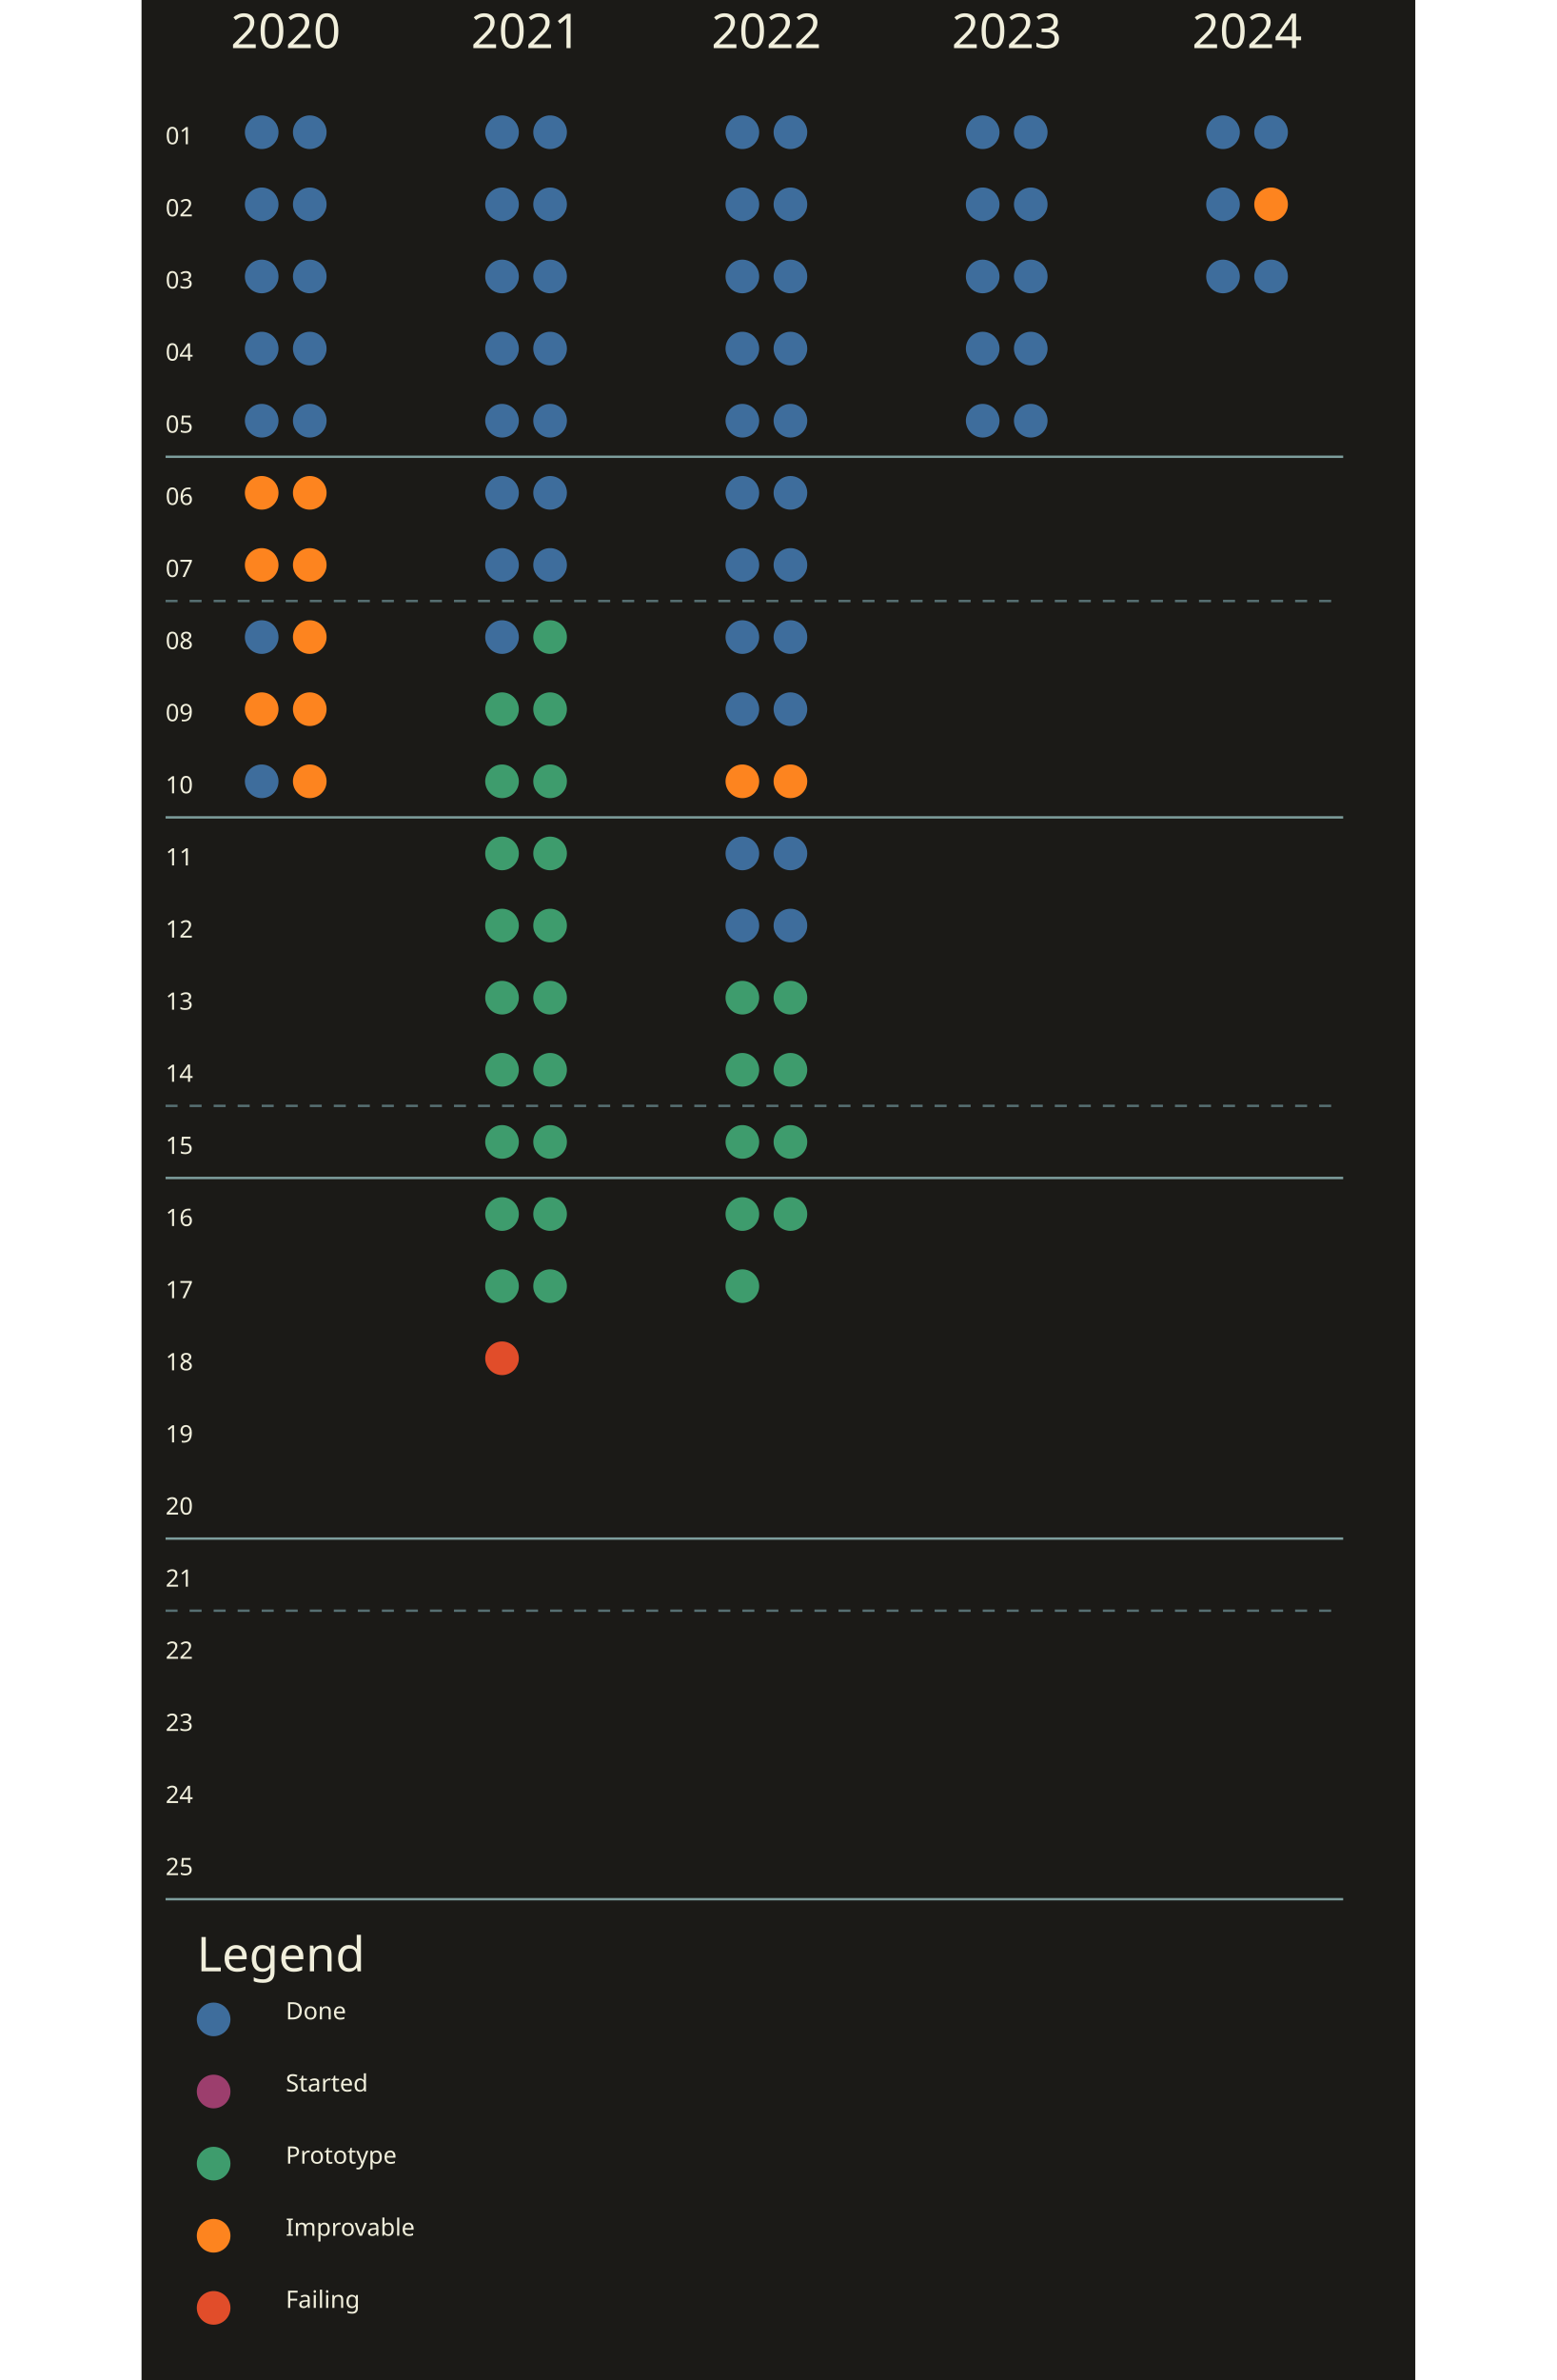
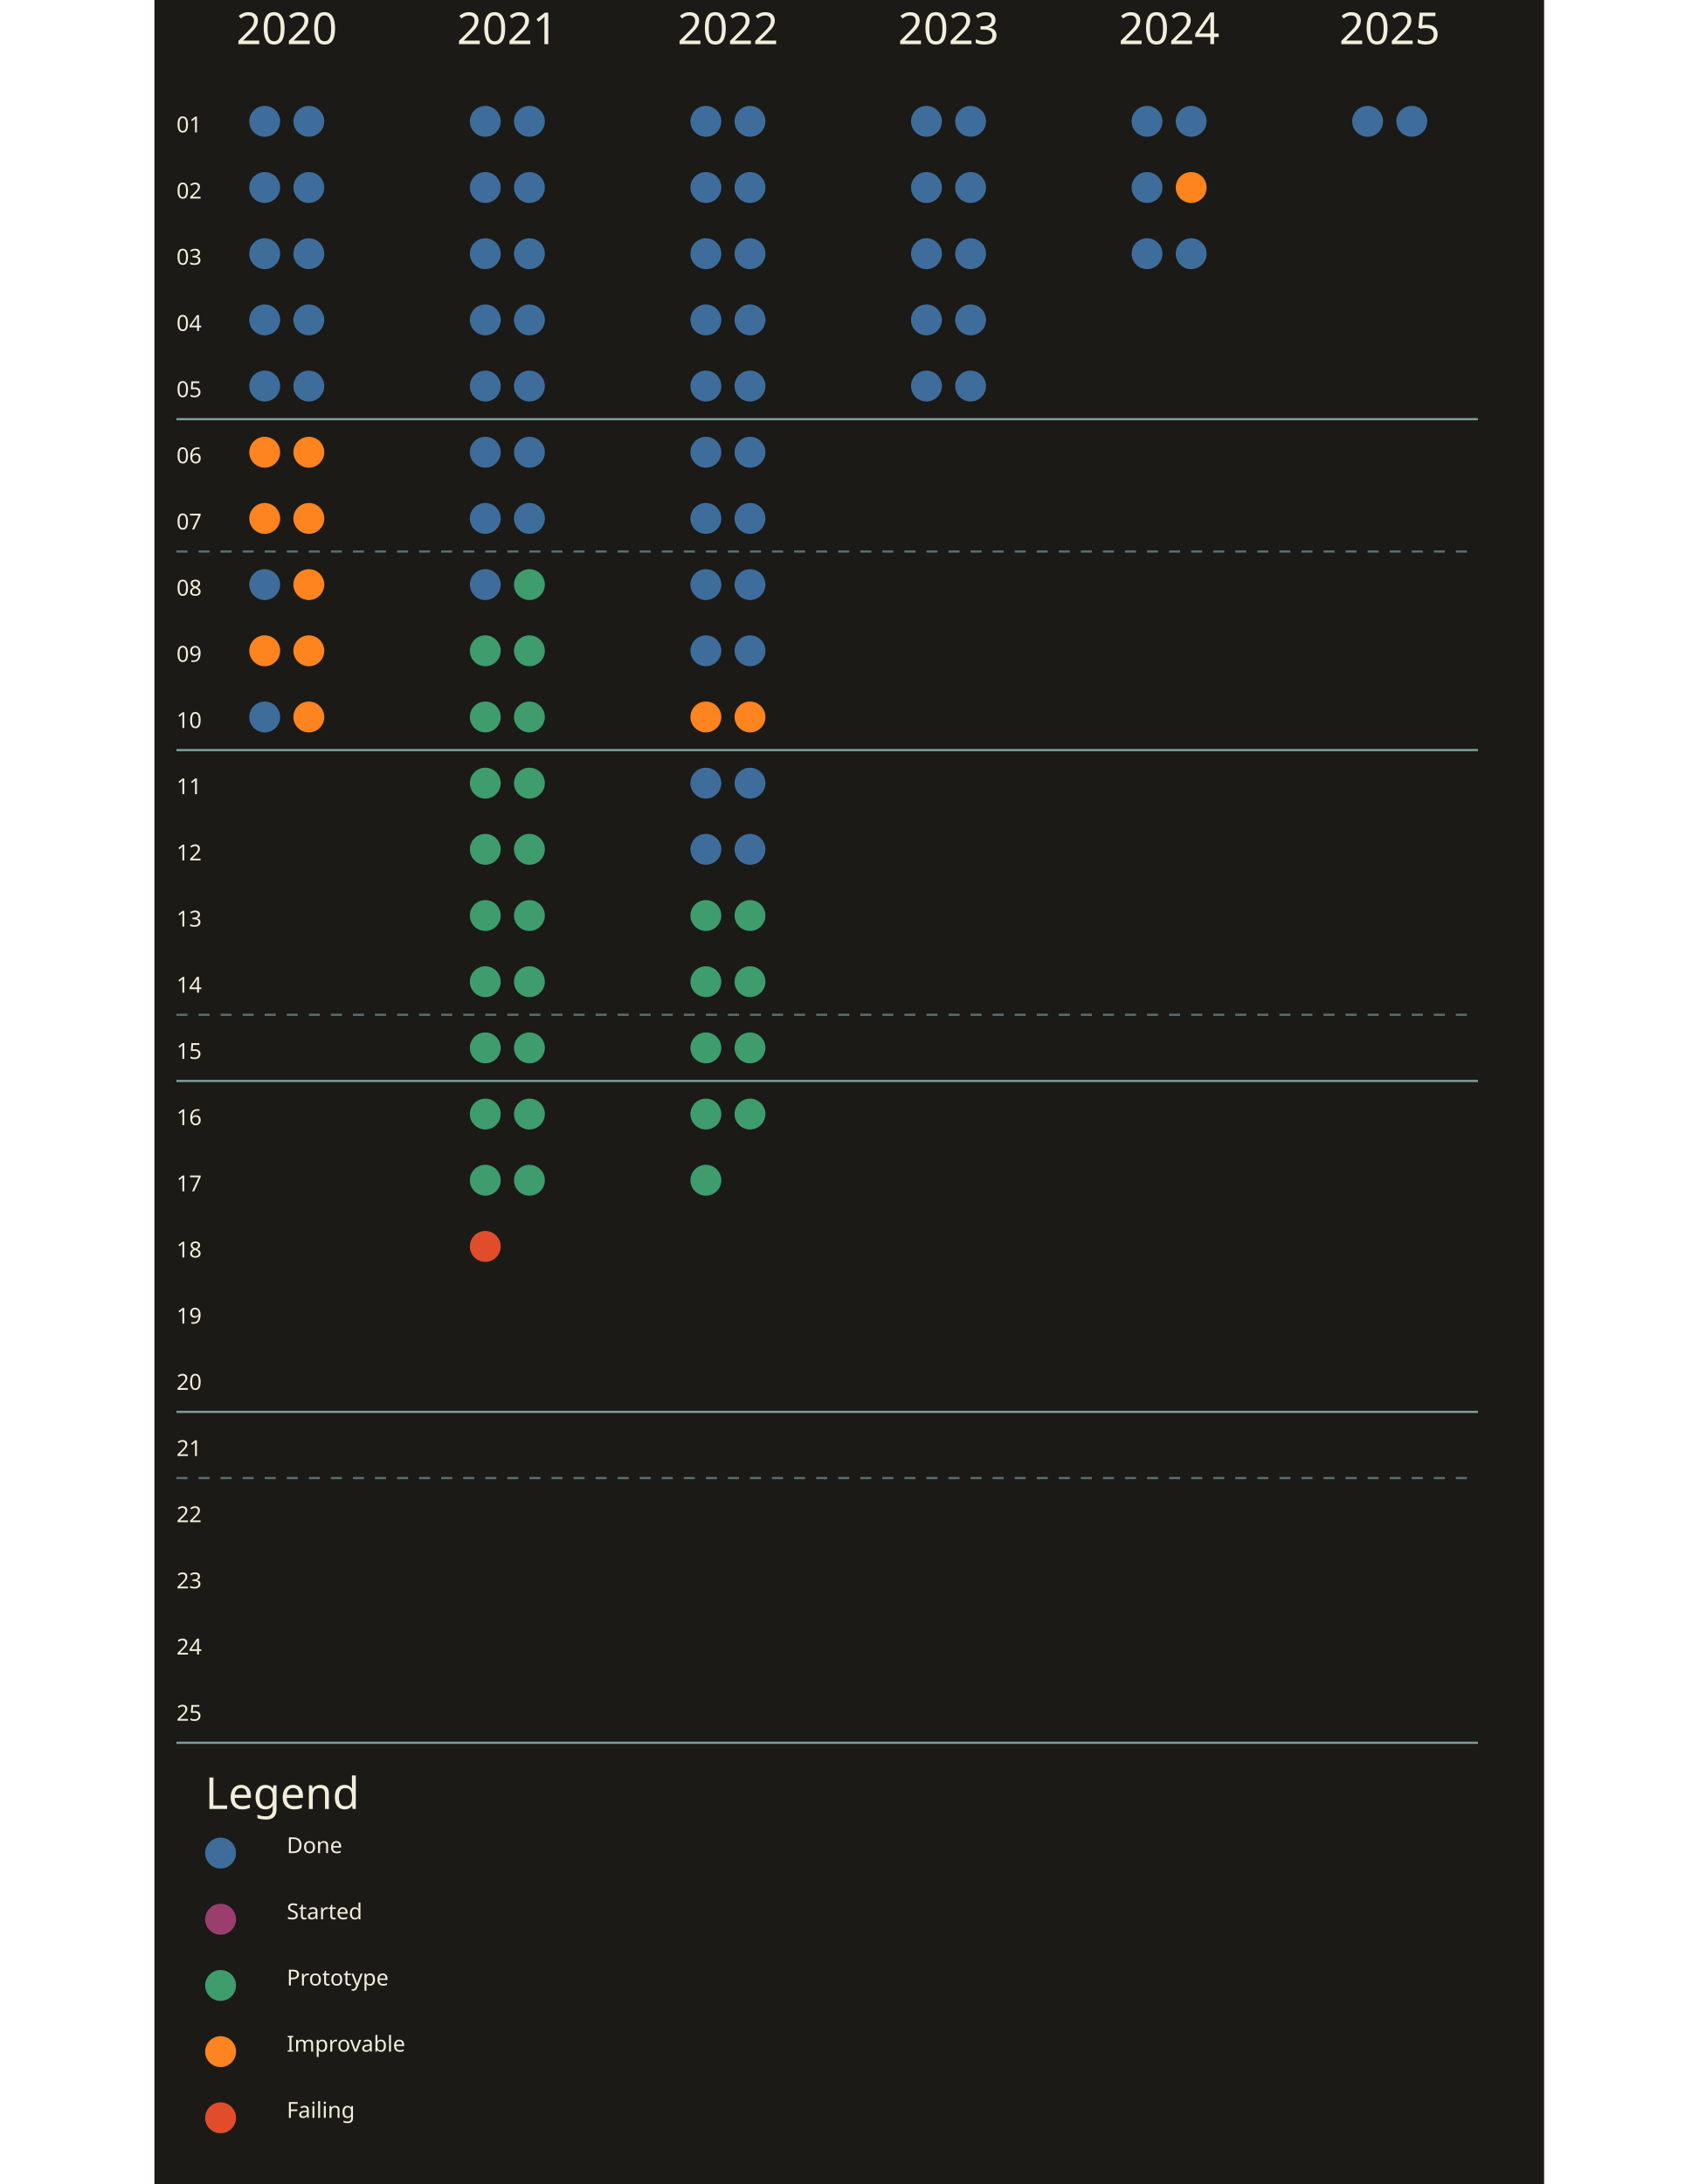
- <svg xmlns="http://www.w3.org/2000/svg" height="810" style="font-family: 'Recursive', sans-serif;" viewBox="0 0 530 990" width="530">
+ <svg xmlns="http://www.w3.org/2000/svg" height="810" style="font-family: 'Recursive', sans-serif;" viewBox="0 0 630 990" width="630">
  <defs>
    <style>
@font-face {
    font-family: 'Recursive';
    src: url('https://fonts.googleapis.com/css2?family=Recursive:wght,CASL@500,1&amp;display=swap');
  }
</style>
  </defs>
  <rect fill="#1b1a17" height="100%" width="100%" />
  <text fill="#F1EFDC" font-size="20" text-anchor="middle" x="60" y="20">
2020
</text>
  <circle cx="50" cy="55" fill="#3e6d9c" r="7" />
  <circle cx="70" cy="55" fill="#3e6d9c" r="7" />
  <circle cx="50" cy="85" fill="#3e6d9c" r="7" />
  <circle cx="70" cy="85" fill="#3e6d9c" r="7" />
  <circle cx="50" cy="115" fill="#3e6d9c" r="7" />
  <circle cx="70" cy="115" fill="#3e6d9c" r="7" />
  <circle cx="50" cy="145" fill="#3e6d9c" r="7" />
  <circle cx="70" cy="145" fill="#3e6d9c" r="7" />
  <circle cx="50" cy="175" fill="#3e6d9c" r="7" />
  <circle cx="70" cy="175" fill="#3e6d9c" r="7" />
  <circle cx="50" cy="205" fill="#fd841f" r="7" />
  <circle cx="70" cy="205" fill="#fd841f" r="7" />
  <circle cx="50" cy="235" fill="#fd841f" r="7" />
  <circle cx="70" cy="235" fill="#fd841f" r="7" />
  <circle cx="50" cy="265" fill="#3e6d9c" r="7" />
  <circle cx="70" cy="265" fill="#fd841f" r="7" />
  <circle cx="50" cy="295" fill="#fd841f" r="7" />
  <circle cx="70" cy="295" fill="#fd841f" r="7" />
  <circle cx="50" cy="325" fill="#3e6d9c" r="7" />
  <circle cx="70" cy="325" fill="#fd841f" r="7" />
  <text fill="#F1EFDC" font-size="20" text-anchor="middle" x="160" y="20">
2021
</text>
  <circle cx="150" cy="55" fill="#3e6d9c" r="7" />
  <circle cx="170" cy="55" fill="#3e6d9c" r="7" />
  <circle cx="150" cy="85" fill="#3e6d9c" r="7" />
  <circle cx="170" cy="85" fill="#3e6d9c" r="7" />
  <circle cx="150" cy="115" fill="#3e6d9c" r="7" />
  <circle cx="170" cy="115" fill="#3e6d9c" r="7" />
  <circle cx="150" cy="145" fill="#3e6d9c" r="7" />
  <circle cx="170" cy="145" fill="#3e6d9c" r="7" />
  <circle cx="150" cy="175" fill="#3e6d9c" r="7" />
  <circle cx="170" cy="175" fill="#3e6d9c" r="7" />
  <circle cx="150" cy="205" fill="#3e6d9c" r="7" />
  <circle cx="170" cy="205" fill="#3e6d9c" r="7" />
  <circle cx="150" cy="235" fill="#3e6d9c" r="7" />
  <circle cx="170" cy="235" fill="#3e6d9c" r="7" />
  <circle cx="150" cy="265" fill="#3e6d9c" r="7" />
  <circle cx="170" cy="265" fill="#3e9c6d" r="7" />
  <circle cx="150" cy="295" fill="#3e9c6d" r="7" />
  <circle cx="170" cy="295" fill="#3e9c6d" r="7" />
  <circle cx="150" cy="325" fill="#3e9c6d" r="7" />
  <circle cx="170" cy="325" fill="#3e9c6d" r="7" />
  <circle cx="150" cy="355" fill="#3e9c6d" r="7" />
  <circle cx="170" cy="355" fill="#3e9c6d" r="7" />
  <circle cx="150" cy="385" fill="#3e9c6d" r="7" />
  <circle cx="170" cy="385" fill="#3e9c6d" r="7" />
  <circle cx="150" cy="415" fill="#3e9c6d" r="7" />
  <circle cx="170" cy="415" fill="#3e9c6d" r="7" />
  <circle cx="150" cy="445" fill="#3e9c6d" r="7" />
  <circle cx="170" cy="445" fill="#3e9c6d" r="7" />
  <circle cx="150" cy="475" fill="#3e9c6d" r="7" />
  <circle cx="170" cy="475" fill="#3e9c6d" r="7" />
  <circle cx="150" cy="505" fill="#3e9c6d" r="7" />
  <circle cx="170" cy="505" fill="#3e9c6d" r="7" />
  <circle cx="150" cy="535" fill="#3e9c6d" r="7" />
  <circle cx="170" cy="535" fill="#3e9c6d" r="7" />
  <circle cx="150" cy="565" fill="#e14d2a" r="7" />
  <text fill="#F1EFDC" font-size="20" text-anchor="middle" x="260" y="20">
2022
</text>
  <circle cx="250" cy="55" fill="#3e6d9c" r="7" />
  <circle cx="270" cy="55" fill="#3e6d9c" r="7" />
  <circle cx="250" cy="85" fill="#3e6d9c" r="7" />
  <circle cx="270" cy="85" fill="#3e6d9c" r="7" />
  <circle cx="250" cy="115" fill="#3e6d9c" r="7" />
  <circle cx="270" cy="115" fill="#3e6d9c" r="7" />
  <circle cx="250" cy="145" fill="#3e6d9c" r="7" />
  <circle cx="270" cy="145" fill="#3e6d9c" r="7" />
  <circle cx="250" cy="175" fill="#3e6d9c" r="7" />
  <circle cx="270" cy="175" fill="#3e6d9c" r="7" />
  <circle cx="250" cy="205" fill="#3e6d9c" r="7" />
  <circle cx="270" cy="205" fill="#3e6d9c" r="7" />
  <circle cx="250" cy="235" fill="#3e6d9c" r="7" />
  <circle cx="270" cy="235" fill="#3e6d9c" r="7" />
  <circle cx="250" cy="265" fill="#3e6d9c" r="7" />
  <circle cx="270" cy="265" fill="#3e6d9c" r="7" />
  <circle cx="250" cy="295" fill="#3e6d9c" r="7" />
  <circle cx="270" cy="295" fill="#3e6d9c" r="7" />
  <circle cx="250" cy="325" fill="#fd841f" r="7" />
  <circle cx="270" cy="325" fill="#fd841f" r="7" />
  <circle cx="250" cy="355" fill="#3e6d9c" r="7" />
  <circle cx="270" cy="355" fill="#3e6d9c" r="7" />
  <circle cx="250" cy="385" fill="#3e6d9c" r="7" />
  <circle cx="270" cy="385" fill="#3e6d9c" r="7" />
  <circle cx="250" cy="415" fill="#3e9c6d" r="7" />
  <circle cx="270" cy="415" fill="#3e9c6d" r="7" />
  <circle cx="250" cy="445" fill="#3e9c6d" r="7" />
  <circle cx="270" cy="445" fill="#3e9c6d" r="7" />
  <circle cx="250" cy="475" fill="#3e9c6d" r="7" />
  <circle cx="270" cy="475" fill="#3e9c6d" r="7" />
  <circle cx="250" cy="505" fill="#3e9c6d" r="7" />
  <circle cx="270" cy="505" fill="#3e9c6d" r="7" />
  <circle cx="250" cy="535" fill="#3e9c6d" r="7" />
  <text fill="#F1EFDC" font-size="20" text-anchor="middle" x="360" y="20">
2023
</text>
  <circle cx="350" cy="55" fill="#3e6d9c" r="7" />
  <circle cx="370" cy="55" fill="#3e6d9c" r="7" />
  <circle cx="350" cy="85" fill="#3e6d9c" r="7" />
  <circle cx="370" cy="85" fill="#3e6d9c" r="7" />
  <circle cx="350" cy="115" fill="#3e6d9c" r="7" />
  <circle cx="370" cy="115" fill="#3e6d9c" r="7" />
  <circle cx="350" cy="145" fill="#3e6d9c" r="7" />
  <circle cx="370" cy="145" fill="#3e6d9c" r="7" />
  <circle cx="350" cy="175" fill="#3e6d9c" r="7" />
  <circle cx="370" cy="175" fill="#3e6d9c" r="7" />
  <text fill="#F1EFDC" font-size="20" text-anchor="middle" x="460" y="20">
2024
</text>
  <circle cx="450" cy="55" fill="#3e6d9c" r="7" />
  <circle cx="470" cy="55" fill="#3e6d9c" r="7" />
  <circle cx="450" cy="85" fill="#3e6d9c" r="7" />
  <circle cx="470" cy="85" fill="#fd841f" r="7" />
  <circle cx="450" cy="115" fill="#3e6d9c" r="7" />
  <circle cx="470" cy="115" fill="#3e6d9c" r="7" />
+   <text fill="#F1EFDC" font-size="20" text-anchor="middle" x="560" y="20">
+ 2025
+ </text>
+   <circle cx="550" cy="55" fill="#3e6d9c" r="7" />
+   <circle cx="570" cy="55" fill="#3e6d9c" r="7" />
  <text fill="#F1EFDC" font-size="10" x="10" y="60">
01
</text>
  <text fill="#F1EFDC" font-size="10" x="10" y="90">
02
</text>
  <text fill="#F1EFDC" font-size="10" x="10" y="120">
03
</text>
  <text fill="#F1EFDC" font-size="10" x="10" y="150">
04
</text>
  <text fill="#F1EFDC" font-size="10" x="10" y="180">
05
</text>
-   <line stroke="#7D9D9C" x1="10" x2="500" y1="190" y2="190" />
+   <line stroke="#7D9D9C" x1="10" x2="600" y1="190" y2="190" />
  <text fill="#F1EFDC" font-size="10" x="10" y="210">
06
</text>
  <text fill="#F1EFDC" font-size="10" x="10" y="240">
07
</text>
-   <line stroke="#576F72" stroke-dasharray="5,5" x1="10" x2="500" y1="250" y2="250" />
+   <line stroke="#576F72" stroke-dasharray="5,5" x1="10" x2="600" y1="250" y2="250" />
  <text fill="#F1EFDC" font-size="10" x="10" y="270">
08
</text>
  <text fill="#F1EFDC" font-size="10" x="10" y="300">
09
</text>
  <text fill="#F1EFDC" font-size="10" x="10" y="330">
10
</text>
-   <line stroke="#7D9D9C" x1="10" x2="500" y1="340" y2="340" />
+   <line stroke="#7D9D9C" x1="10" x2="600" y1="340" y2="340" />
  <text fill="#F1EFDC" font-size="10" x="10" y="360">
11
</text>
  <text fill="#F1EFDC" font-size="10" x="10" y="390">
12
</text>
  <text fill="#F1EFDC" font-size="10" x="10" y="420">
13
</text>
  <text fill="#F1EFDC" font-size="10" x="10" y="450">
14
</text>
-   <line stroke="#576F72" stroke-dasharray="5,5" x1="10" x2="500" y1="460" y2="460" />
+   <line stroke="#576F72" stroke-dasharray="5,5" x1="10" x2="600" y1="460" y2="460" />
  <text fill="#F1EFDC" font-size="10" x="10" y="480">
15
</text>
-   <line stroke="#7D9D9C" x1="10" x2="500" y1="490" y2="490" />
+   <line stroke="#7D9D9C" x1="10" x2="600" y1="490" y2="490" />
  <text fill="#F1EFDC" font-size="10" x="10" y="510">
16
</text>
  <text fill="#F1EFDC" font-size="10" x="10" y="540">
17
</text>
  <text fill="#F1EFDC" font-size="10" x="10" y="570">
18
</text>
  <text fill="#F1EFDC" font-size="10" x="10" y="600">
19
</text>
  <text fill="#F1EFDC" font-size="10" x="10" y="630">
20
</text>
-   <line stroke="#7D9D9C" x1="10" x2="500" y1="640" y2="640" />
+   <line stroke="#7D9D9C" x1="10" x2="600" y1="640" y2="640" />
  <text fill="#F1EFDC" font-size="10" x="10" y="660">
21
</text>
-   <line stroke="#576F72" stroke-dasharray="5,5" x1="10" x2="500" y1="670" y2="670" />
+   <line stroke="#576F72" stroke-dasharray="5,5" x1="10" x2="600" y1="670" y2="670" />
  <text fill="#F1EFDC" font-size="10" x="10" y="690">
22
</text>
  <text fill="#F1EFDC" font-size="10" x="10" y="720">
23
</text>
  <text fill="#F1EFDC" font-size="10" x="10" y="750">
24
</text>
  <text fill="#F1EFDC" font-size="10" x="10" y="780">
25
</text>
-   <line stroke="#7D9D9C" x1="10" x2="500" y1="790" y2="790" />
+   <line stroke="#7D9D9C" x1="10" x2="600" y1="790" y2="790" />
  <text fill="#F1EFDC" font-size="20" text-anchor="left" x="23" y="820">
Legend
</text>
  <circle cx="30" cy="840" fill="#3e6d9c" r="7" />
  <text fill="#F1EFDC" font-size="10" x="60" y="840">

Done

</text>
  <circle cx="30" cy="870" fill="#9c3e6d" r="7" />
  <text fill="#F1EFDC" font-size="10" x="60" y="870">

Started

</text>
  <circle cx="30" cy="900" fill="#3e9c6d" r="7" />
  <text fill="#F1EFDC" font-size="10" x="60" y="900">

Prototype

</text>
  <circle cx="30" cy="930" fill="#fd841f" r="7" />
  <text fill="#F1EFDC" font-size="10" x="60" y="930">

Improvable

</text>
  <circle cx="30" cy="960" fill="#e14d2a" r="7" />
  <text fill="#F1EFDC" font-size="10" x="60" y="960">

Failing

</text>
</svg>
